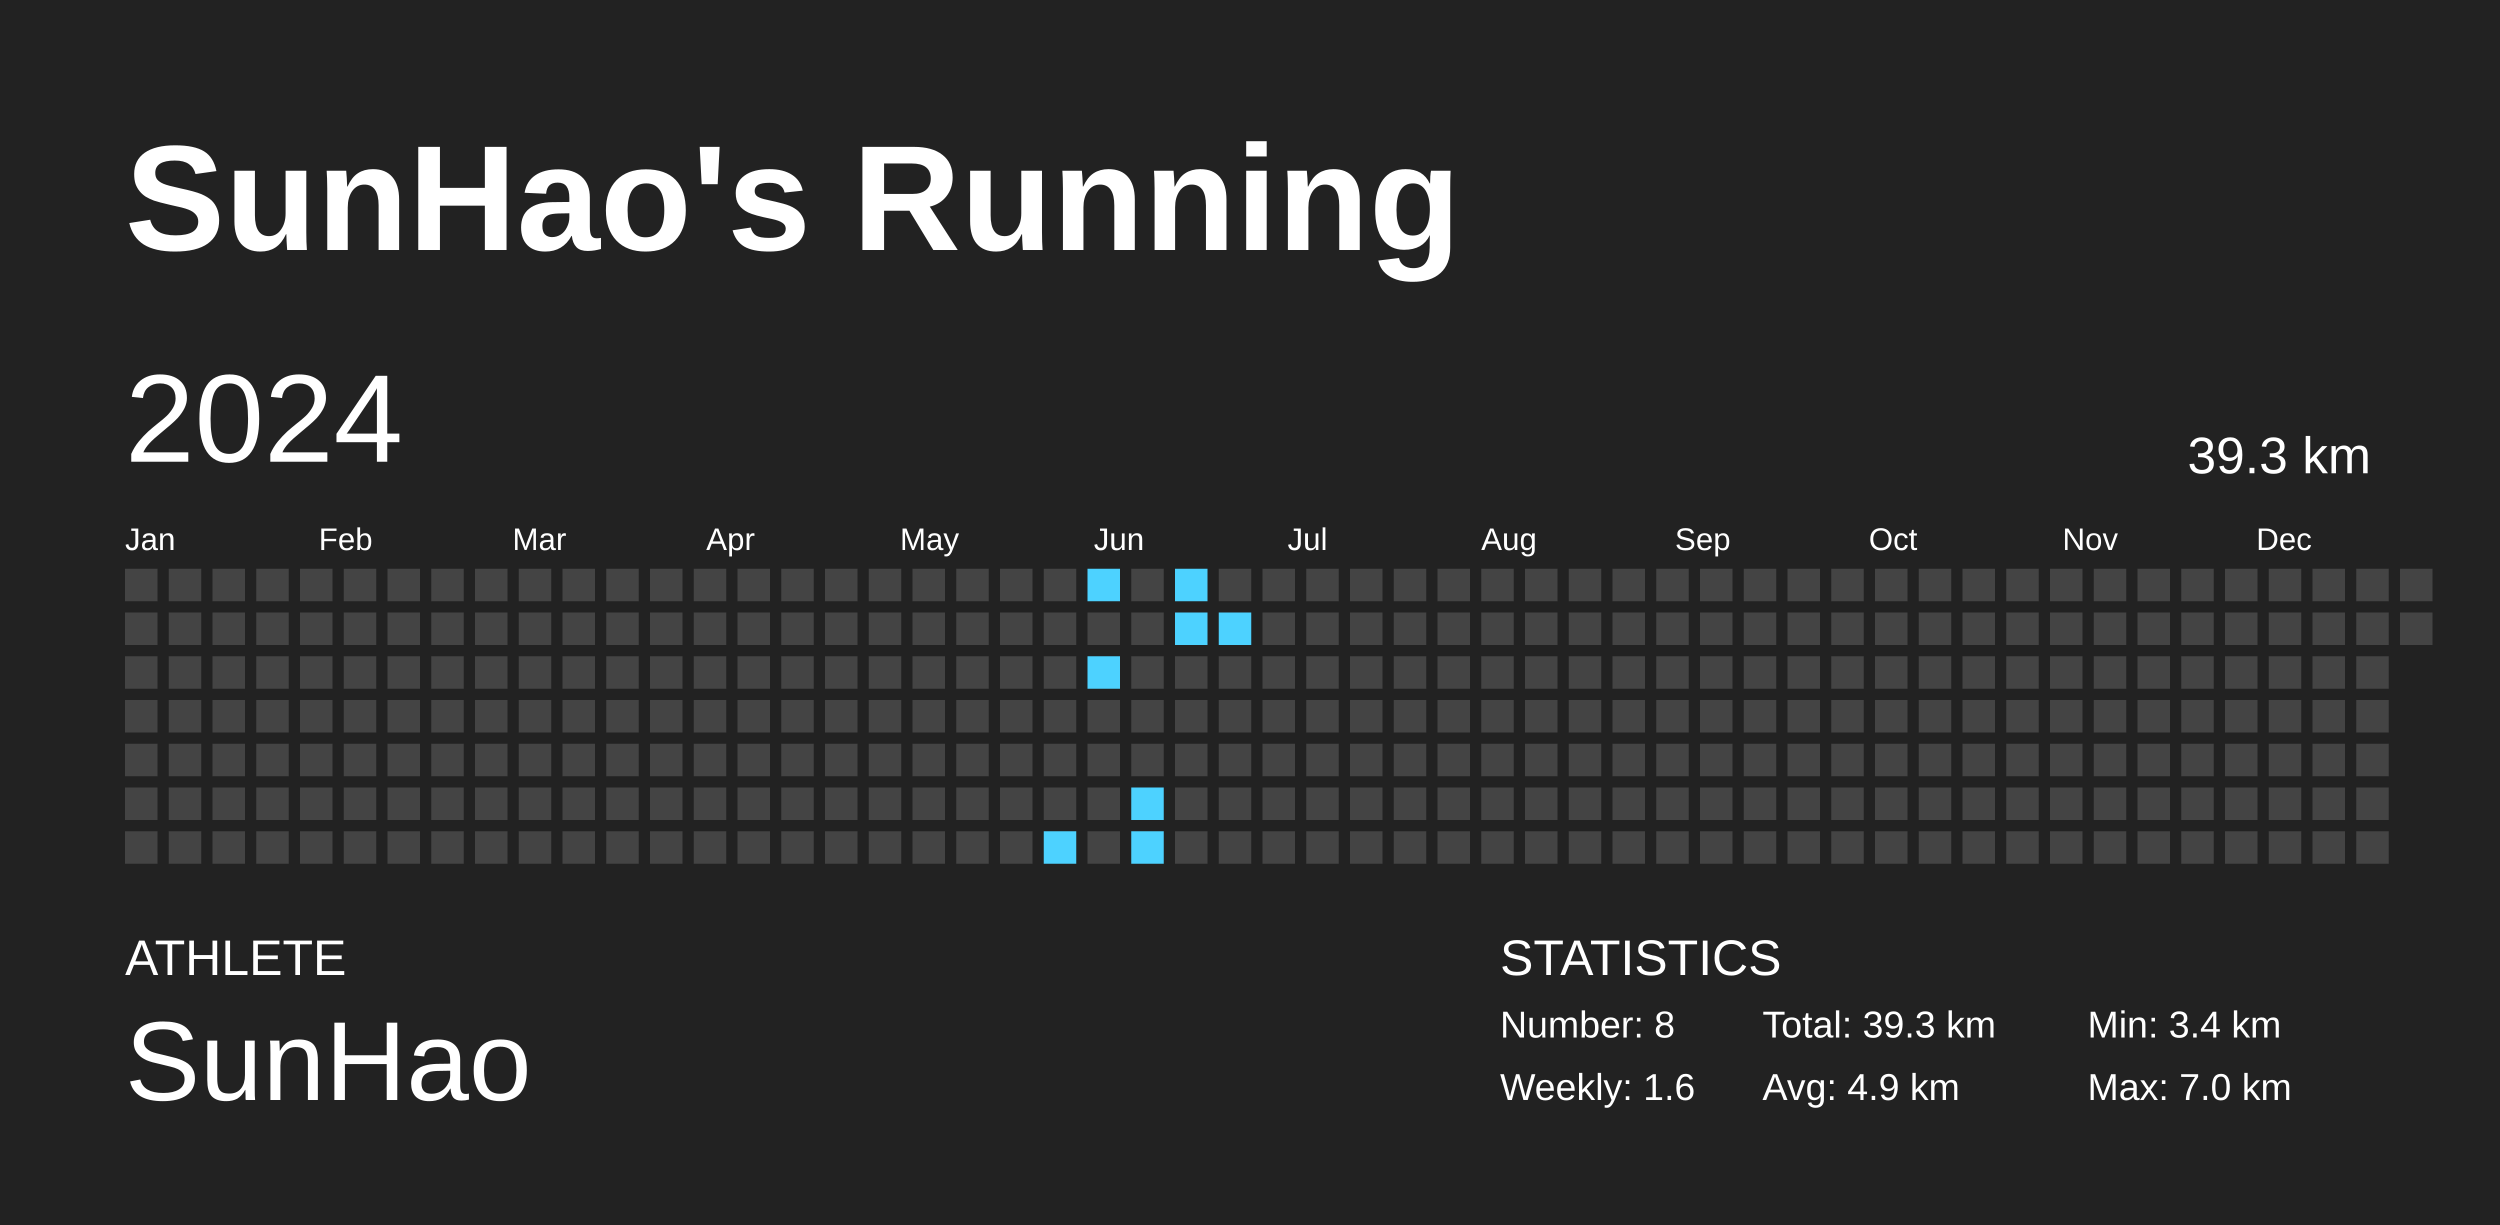
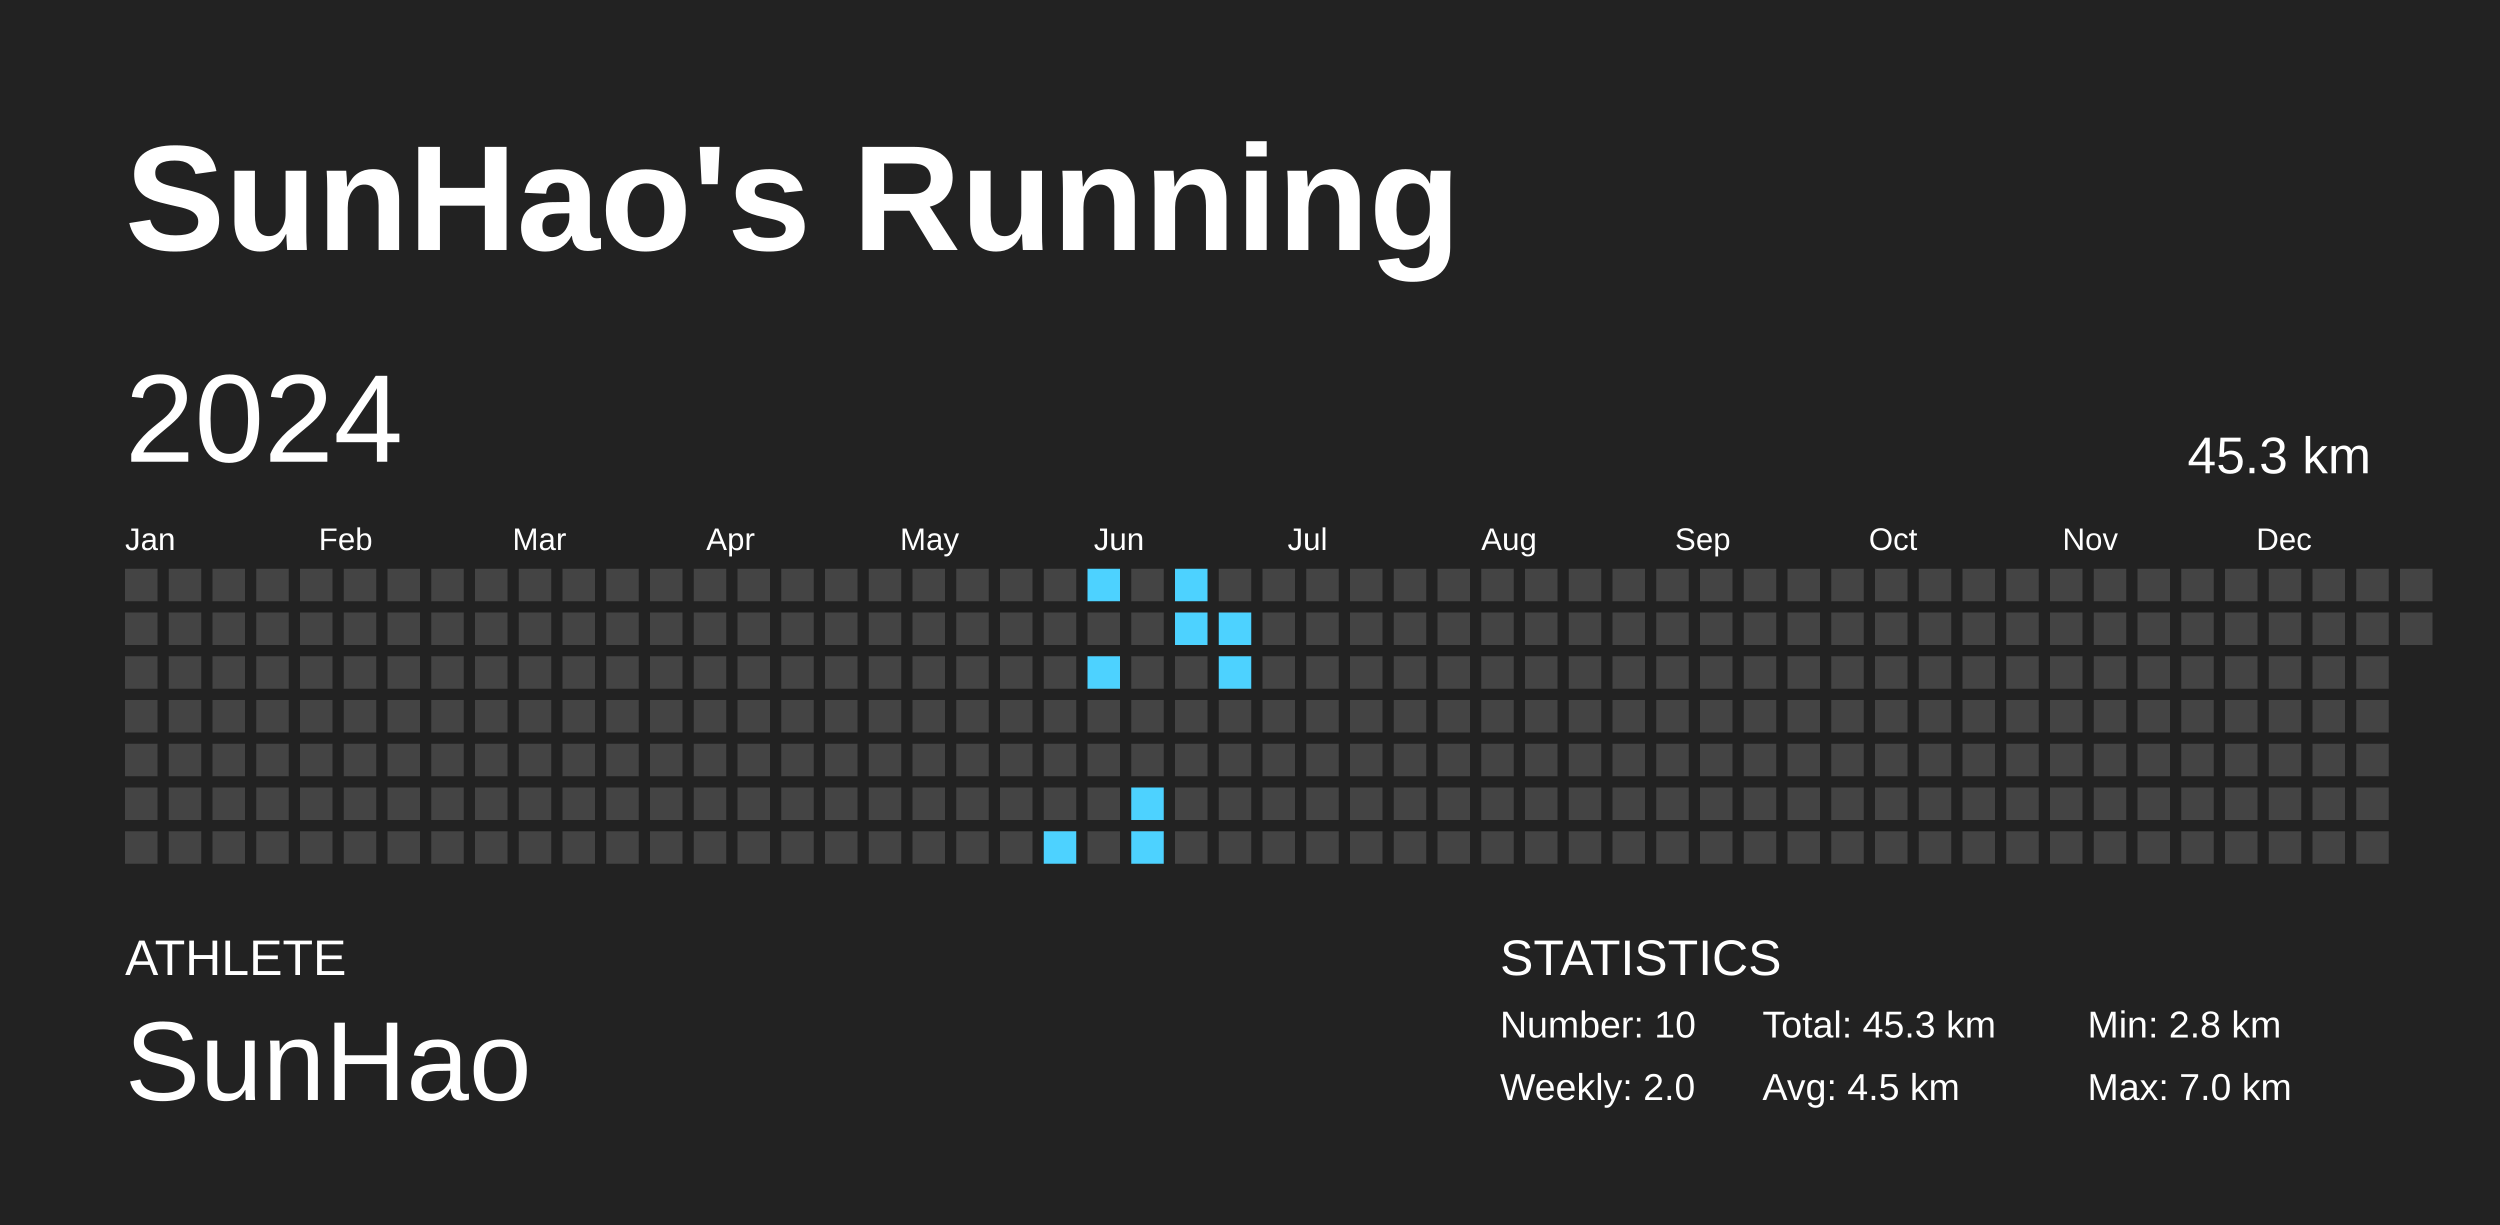
<svg xmlns="http://www.w3.org/2000/svg" baseProfile="full" height="98mm" version="1.1" viewBox="0,0,200,98" width="200mm">
  <defs />
  <rect fill="#222222" height="98" width="200" x="0" y="0" />
  <text fill="#FFFFFF" style="font-size:12px; font-family:Arial; font-weight:bold;" x="10" y="20">SunHao's Running</text>
  <text fill="#FFFFFF" style="font-size:4px; font-family:Arial" x="10" y="78">ATHLETE</text>
  <text fill="#FFFFFF" style="font-size:9px; font-family:Arial" x="10" y="88">SunHao</text>
  <text fill="#FFFFFF" style="font-size:4px; font-family:Arial" x="120" y="78">STATISTICS</text>
-   <text fill="#FFFFFF" style="font-size:3px; font-family:Arial" x="120" y="83">Number: 8</text>
-   <text fill="#FFFFFF" style="font-size:3px; font-family:Arial" x="120" y="88">Weekly: 1.6</text>
-   <text fill="#FFFFFF" style="font-size:3px; font-family:Arial" x="141" y="83">Total: 39.3 km</text>
-   <text fill="#FFFFFF" style="font-size:3px; font-family:Arial" x="141" y="88">Avg: 4.9 km</text>
-   <text fill="#FFFFFF" style="font-size:3px; font-family:Arial" x="167" y="83">Min: 3.4 km</text>
+   <text fill="#FFFFFF" style="font-size:3px; font-family:Arial" x="120" y="83">Number: 10</text>
+   <text fill="#FFFFFF" style="font-size:3px; font-family:Arial" x="120" y="88">Weekly: 2.0</text>
+   <text fill="#FFFFFF" style="font-size:3px; font-family:Arial" x="141" y="83">Total: 45.3 km</text>
+   <text fill="#FFFFFF" style="font-size:3px; font-family:Arial" x="141" y="88">Avg: 4.5 km</text>
+   <text fill="#FFFFFF" style="font-size:3px; font-family:Arial" x="167" y="83">Min: 2.8 km</text>
  <text fill="#FFFFFF" style="font-size:3px; font-family:Arial" x="167" y="88">Max: 7.0 km</text>
  <text dominant-baseline="hanging" fill="#FFFFFF" style="font-size:10.0px; font-family:Arial;" x="10" y="30">2024</text>
-   <text dominant-baseline="hanging" fill="#FFFFFF" style="font-size:4.125px; font-family:Arial;" x="175" y="35">39.3 km</text>
+   <text dominant-baseline="hanging" fill="#FFFFFF" style="font-size:4.125px; font-family:Arial;" x="175" y="35">45.3 km</text>
  <text fill="#FFFFFF" style="font-size:2.5px; font-family:Arial" x="10.0" y="44">Jan</text>
  <text fill="#FFFFFF" style="font-size:2.5px; font-family:Arial" x="25.5" y="44">Feb</text>
  <text fill="#FFFFFF" style="font-size:2.5px; font-family:Arial" x="41.0" y="44">Mar</text>
  <text fill="#FFFFFF" style="font-size:2.5px; font-family:Arial" x="56.5" y="44">Apr</text>
  <text fill="#FFFFFF" style="font-size:2.5px; font-family:Arial" x="72.0" y="44">May</text>
  <text fill="#FFFFFF" style="font-size:2.5px; font-family:Arial" x="87.5" y="44">Jun</text>
  <text fill="#FFFFFF" style="font-size:2.5px; font-family:Arial" x="103.0" y="44">Jul</text>
  <text fill="#FFFFFF" style="font-size:2.5px; font-family:Arial" x="118.5" y="44">Aug</text>
  <text fill="#FFFFFF" style="font-size:2.5px; font-family:Arial" x="134.0" y="44">Sep</text>
  <text fill="#FFFFFF" style="font-size:2.5px; font-family:Arial" x="149.5" y="44">Oct</text>
  <text fill="#FFFFFF" style="font-size:2.5px; font-family:Arial" x="165.0" y="44">Nov</text>
  <text fill="#FFFFFF" style="font-size:2.5px; font-family:Arial" x="180.5" y="44">Dec</text>
  <rect fill="#444444" height="2.6" width="2.6" x="10.0" y="45.5" />
  <rect fill="#444444" height="2.6" width="2.6" x="10.0" y="49.0" />
  <rect fill="#444444" height="2.6" width="2.6" x="10.0" y="52.5" />
  <rect fill="#444444" height="2.6" width="2.6" x="10.0" y="56.0" />
  <rect fill="#444444" height="2.6" width="2.6" x="10.0" y="59.5" />
  <rect fill="#444444" height="2.6" width="2.6" x="10.0" y="63.0" />
  <rect fill="#444444" height="2.6" width="2.6" x="10.0" y="66.5" />
  <rect fill="#444444" height="2.6" width="2.6" x="13.5" y="45.5" />
  <rect fill="#444444" height="2.6" width="2.6" x="13.5" y="49.0" />
  <rect fill="#444444" height="2.6" width="2.6" x="13.5" y="52.5" />
  <rect fill="#444444" height="2.6" width="2.6" x="13.5" y="56.0" />
  <rect fill="#444444" height="2.6" width="2.6" x="13.5" y="59.5" />
  <rect fill="#444444" height="2.6" width="2.6" x="13.5" y="63.0" />
  <rect fill="#444444" height="2.6" width="2.6" x="13.5" y="66.5" />
  <rect fill="#444444" height="2.6" width="2.6" x="17.0" y="45.5" />
  <rect fill="#444444" height="2.6" width="2.6" x="17.0" y="49.0" />
  <rect fill="#444444" height="2.6" width="2.6" x="17.0" y="52.5" />
  <rect fill="#444444" height="2.6" width="2.6" x="17.0" y="56.0" />
  <rect fill="#444444" height="2.6" width="2.6" x="17.0" y="59.5" />
  <rect fill="#444444" height="2.6" width="2.6" x="17.0" y="63.0" />
  <rect fill="#444444" height="2.6" width="2.6" x="17.0" y="66.5" />
  <rect fill="#444444" height="2.6" width="2.6" x="20.5" y="45.5" />
  <rect fill="#444444" height="2.6" width="2.6" x="20.5" y="49.0" />
  <rect fill="#444444" height="2.6" width="2.6" x="20.5" y="52.5" />
  <rect fill="#444444" height="2.6" width="2.6" x="20.5" y="56.0" />
  <rect fill="#444444" height="2.6" width="2.6" x="20.5" y="59.5" />
  <rect fill="#444444" height="2.6" width="2.6" x="20.5" y="63.0" />
  <rect fill="#444444" height="2.6" width="2.6" x="20.5" y="66.5" />
  <rect fill="#444444" height="2.6" width="2.6" x="24.0" y="45.5" />
  <rect fill="#444444" height="2.6" width="2.6" x="24.0" y="49.0" />
  <rect fill="#444444" height="2.6" width="2.6" x="24.0" y="52.5" />
  <rect fill="#444444" height="2.6" width="2.6" x="24.0" y="56.0" />
  <rect fill="#444444" height="2.6" width="2.6" x="24.0" y="59.5" />
  <rect fill="#444444" height="2.6" width="2.6" x="24.0" y="63.0" />
  <rect fill="#444444" height="2.6" width="2.6" x="24.0" y="66.5" />
  <rect fill="#444444" height="2.6" width="2.6" x="27.5" y="45.5" />
  <rect fill="#444444" height="2.6" width="2.6" x="27.5" y="49.0" />
  <rect fill="#444444" height="2.6" width="2.6" x="27.5" y="52.5" />
  <rect fill="#444444" height="2.6" width="2.6" x="27.5" y="56.0" />
  <rect fill="#444444" height="2.6" width="2.6" x="27.5" y="59.5" />
  <rect fill="#444444" height="2.6" width="2.6" x="27.5" y="63.0" />
  <rect fill="#444444" height="2.6" width="2.6" x="27.5" y="66.5" />
  <rect fill="#444444" height="2.6" width="2.6" x="31.0" y="45.5" />
  <rect fill="#444444" height="2.6" width="2.6" x="31.0" y="49.0" />
  <rect fill="#444444" height="2.6" width="2.6" x="31.0" y="52.5" />
  <rect fill="#444444" height="2.6" width="2.6" x="31.0" y="56.0" />
  <rect fill="#444444" height="2.6" width="2.6" x="31.0" y="59.5" />
  <rect fill="#444444" height="2.6" width="2.6" x="31.0" y="63.0" />
  <rect fill="#444444" height="2.6" width="2.6" x="31.0" y="66.5" />
  <rect fill="#444444" height="2.6" width="2.6" x="34.5" y="45.5" />
  <rect fill="#444444" height="2.6" width="2.6" x="34.5" y="49.0" />
  <rect fill="#444444" height="2.6" width="2.6" x="34.5" y="52.5" />
  <rect fill="#444444" height="2.6" width="2.6" x="34.5" y="56.0" />
  <rect fill="#444444" height="2.6" width="2.6" x="34.5" y="59.5" />
  <rect fill="#444444" height="2.6" width="2.6" x="34.5" y="63.0" />
  <rect fill="#444444" height="2.6" width="2.6" x="34.5" y="66.5" />
  <rect fill="#444444" height="2.6" width="2.6" x="38.0" y="45.5" />
  <rect fill="#444444" height="2.6" width="2.6" x="38.0" y="49.0" />
  <rect fill="#444444" height="2.6" width="2.6" x="38.0" y="52.5" />
  <rect fill="#444444" height="2.6" width="2.6" x="38.0" y="56.0" />
  <rect fill="#444444" height="2.6" width="2.6" x="38.0" y="59.5" />
  <rect fill="#444444" height="2.6" width="2.6" x="38.0" y="63.0" />
  <rect fill="#444444" height="2.6" width="2.6" x="38.0" y="66.5" />
  <rect fill="#444444" height="2.6" width="2.6" x="41.5" y="45.5" />
  <rect fill="#444444" height="2.6" width="2.6" x="41.5" y="49.0" />
  <rect fill="#444444" height="2.6" width="2.6" x="41.5" y="52.5" />
  <rect fill="#444444" height="2.6" width="2.6" x="41.5" y="56.0" />
  <rect fill="#444444" height="2.6" width="2.6" x="41.5" y="59.5" />
  <rect fill="#444444" height="2.6" width="2.6" x="41.5" y="63.0" />
  <rect fill="#444444" height="2.6" width="2.6" x="41.5" y="66.5" />
  <rect fill="#444444" height="2.6" width="2.6" x="45.0" y="45.5" />
  <rect fill="#444444" height="2.6" width="2.6" x="45.0" y="49.0" />
  <rect fill="#444444" height="2.6" width="2.6" x="45.0" y="52.5" />
  <rect fill="#444444" height="2.6" width="2.6" x="45.0" y="56.0" />
  <rect fill="#444444" height="2.6" width="2.6" x="45.0" y="59.5" />
  <rect fill="#444444" height="2.6" width="2.6" x="45.0" y="63.0" />
  <rect fill="#444444" height="2.6" width="2.6" x="45.0" y="66.5" />
  <rect fill="#444444" height="2.6" width="2.6" x="48.5" y="45.5" />
  <rect fill="#444444" height="2.6" width="2.6" x="48.5" y="49.0" />
  <rect fill="#444444" height="2.6" width="2.6" x="48.5" y="52.5" />
  <rect fill="#444444" height="2.6" width="2.6" x="48.5" y="56.0" />
  <rect fill="#444444" height="2.6" width="2.6" x="48.5" y="59.5" />
  <rect fill="#444444" height="2.6" width="2.6" x="48.5" y="63.0" />
  <rect fill="#444444" height="2.6" width="2.6" x="48.5" y="66.5" />
  <rect fill="#444444" height="2.6" width="2.6" x="52.0" y="45.5" />
  <rect fill="#444444" height="2.6" width="2.6" x="52.0" y="49.0" />
  <rect fill="#444444" height="2.6" width="2.6" x="52.0" y="52.5" />
  <rect fill="#444444" height="2.6" width="2.6" x="52.0" y="56.0" />
  <rect fill="#444444" height="2.6" width="2.6" x="52.0" y="59.5" />
  <rect fill="#444444" height="2.6" width="2.6" x="52.0" y="63.0" />
  <rect fill="#444444" height="2.6" width="2.6" x="52.0" y="66.5" />
  <rect fill="#444444" height="2.6" width="2.6" x="55.5" y="45.5" />
  <rect fill="#444444" height="2.6" width="2.6" x="55.5" y="49.0" />
  <rect fill="#444444" height="2.6" width="2.6" x="55.5" y="52.5" />
  <rect fill="#444444" height="2.6" width="2.6" x="55.5" y="56.0" />
  <rect fill="#444444" height="2.6" width="2.6" x="55.5" y="59.5" />
  <rect fill="#444444" height="2.6" width="2.6" x="55.5" y="63.0" />
  <rect fill="#444444" height="2.6" width="2.6" x="55.5" y="66.5" />
  <rect fill="#444444" height="2.6" width="2.6" x="59.0" y="45.5" />
  <rect fill="#444444" height="2.6" width="2.6" x="59.0" y="49.0" />
  <rect fill="#444444" height="2.6" width="2.6" x="59.0" y="52.5" />
  <rect fill="#444444" height="2.6" width="2.6" x="59.0" y="56.0" />
  <rect fill="#444444" height="2.6" width="2.6" x="59.0" y="59.5" />
  <rect fill="#444444" height="2.6" width="2.6" x="59.0" y="63.0" />
  <rect fill="#444444" height="2.6" width="2.6" x="59.0" y="66.5" />
  <rect fill="#444444" height="2.6" width="2.6" x="62.5" y="45.5" />
  <rect fill="#444444" height="2.6" width="2.6" x="62.5" y="49.0" />
  <rect fill="#444444" height="2.6" width="2.6" x="62.5" y="52.5" />
  <rect fill="#444444" height="2.6" width="2.6" x="62.5" y="56.0" />
  <rect fill="#444444" height="2.6" width="2.6" x="62.5" y="59.5" />
  <rect fill="#444444" height="2.6" width="2.6" x="62.5" y="63.0" />
  <rect fill="#444444" height="2.6" width="2.6" x="62.5" y="66.5" />
  <rect fill="#444444" height="2.6" width="2.6" x="66.0" y="45.5" />
  <rect fill="#444444" height="2.6" width="2.6" x="66.0" y="49.0" />
  <rect fill="#444444" height="2.6" width="2.6" x="66.0" y="52.5" />
  <rect fill="#444444" height="2.6" width="2.6" x="66.0" y="56.0" />
  <rect fill="#444444" height="2.6" width="2.6" x="66.0" y="59.5" />
  <rect fill="#444444" height="2.6" width="2.6" x="66.0" y="63.0" />
  <rect fill="#444444" height="2.6" width="2.6" x="66.0" y="66.5" />
  <rect fill="#444444" height="2.6" width="2.6" x="69.5" y="45.5" />
  <rect fill="#444444" height="2.6" width="2.6" x="69.5" y="49.0" />
  <rect fill="#444444" height="2.6" width="2.6" x="69.5" y="52.5" />
  <rect fill="#444444" height="2.6" width="2.6" x="69.5" y="56.0" />
  <rect fill="#444444" height="2.6" width="2.6" x="69.5" y="59.5" />
  <rect fill="#444444" height="2.6" width="2.6" x="69.5" y="63.0" />
  <rect fill="#444444" height="2.6" width="2.6" x="69.5" y="66.5" />
  <rect fill="#444444" height="2.6" width="2.6" x="73.0" y="45.5" />
  <rect fill="#444444" height="2.6" width="2.6" x="73.0" y="49.0" />
  <rect fill="#444444" height="2.6" width="2.6" x="73.0" y="52.5" />
  <rect fill="#444444" height="2.6" width="2.6" x="73.0" y="56.0" />
  <rect fill="#444444" height="2.6" width="2.6" x="73.0" y="59.5" />
  <rect fill="#444444" height="2.6" width="2.6" x="73.0" y="63.0" />
  <rect fill="#444444" height="2.6" width="2.6" x="73.0" y="66.5" />
  <rect fill="#444444" height="2.6" width="2.6" x="76.5" y="45.5" />
  <rect fill="#444444" height="2.6" width="2.6" x="76.5" y="49.0" />
  <rect fill="#444444" height="2.6" width="2.6" x="76.5" y="52.5" />
  <rect fill="#444444" height="2.6" width="2.6" x="76.5" y="56.0" />
  <rect fill="#444444" height="2.6" width="2.6" x="76.5" y="59.5" />
  <rect fill="#444444" height="2.6" width="2.6" x="76.5" y="63.0" />
  <rect fill="#444444" height="2.6" width="2.6" x="76.5" y="66.5" />
  <rect fill="#444444" height="2.6" width="2.6" x="80.0" y="45.5" />
  <rect fill="#444444" height="2.6" width="2.6" x="80.0" y="49.0" />
  <rect fill="#444444" height="2.6" width="2.6" x="80.0" y="52.5" />
  <rect fill="#444444" height="2.6" width="2.6" x="80.0" y="56.0" />
  <rect fill="#444444" height="2.6" width="2.6" x="80.0" y="59.5" />
  <rect fill="#444444" height="2.6" width="2.6" x="80.0" y="63.0" />
  <rect fill="#444444" height="2.6" width="2.6" x="80.0" y="66.5" />
  <rect fill="#444444" height="2.6" width="2.6" x="83.5" y="45.5" />
  <rect fill="#444444" height="2.6" width="2.6" x="83.5" y="49.0" />
  <rect fill="#444444" height="2.6" width="2.6" x="83.5" y="52.5" />
  <rect fill="#444444" height="2.6" width="2.6" x="83.5" y="56.0" />
  <rect fill="#444444" height="2.6" width="2.6" x="83.5" y="59.5" />
  <rect fill="#444444" height="2.6" width="2.6" x="83.5" y="63.0" />
  <rect fill="#4dd2ff" height="2.6" width="2.6" x="83.5" y="66.5" />
  <rect fill="#4dd2ff" height="2.6" width="2.6" x="87.0" y="45.5" />
  <rect fill="#444444" height="2.6" width="2.6" x="87.0" y="49.0" />
  <rect fill="#4dd2ff" height="2.6" width="2.6" x="87.0" y="52.5" />
  <rect fill="#444444" height="2.6" width="2.6" x="87.0" y="56.0" />
  <rect fill="#444444" height="2.6" width="2.6" x="87.0" y="59.5" />
  <rect fill="#444444" height="2.6" width="2.6" x="87.0" y="63.0" />
  <rect fill="#444444" height="2.6" width="2.6" x="87.0" y="66.5" />
  <rect fill="#444444" height="2.6" width="2.6" x="90.5" y="45.5" />
  <rect fill="#444444" height="2.6" width="2.6" x="90.5" y="49.0" />
  <rect fill="#444444" height="2.6" width="2.6" x="90.5" y="52.5" />
  <rect fill="#444444" height="2.6" width="2.6" x="90.5" y="56.0" />
  <rect fill="#444444" height="2.6" width="2.6" x="90.5" y="59.5" />
  <rect fill="#4dd2ff" height="2.6" width="2.6" x="90.5" y="63.0" />
  <rect fill="#4dd2ff" height="2.6" width="2.6" x="90.5" y="66.5" />
  <rect fill="#4dd2ff" height="2.6" width="2.6" x="94.0" y="45.5" />
  <rect fill="#4dd2ff" height="2.6" width="2.6" x="94.0" y="49.0" />
  <rect fill="#444444" height="2.6" width="2.6" x="94.0" y="52.5" />
  <rect fill="#444444" height="2.6" width="2.6" x="94.0" y="56.0" />
  <rect fill="#444444" height="2.6" width="2.6" x="94.0" y="59.5" />
  <rect fill="#444444" height="2.6" width="2.6" x="94.0" y="63.0" />
  <rect fill="#444444" height="2.6" width="2.6" x="94.0" y="66.5" />
  <rect fill="#444444" height="2.6" width="2.6" x="97.5" y="45.5" />
  <rect fill="#4dd2ff" height="2.6" width="2.6" x="97.5" y="49.0" />
-   <rect fill="#444444" height="2.6" width="2.6" x="97.5" y="52.5" />
+   <rect fill="#4dd2ff" height="2.6" width="2.6" x="97.5" y="52.5" />
  <rect fill="#444444" height="2.6" width="2.6" x="97.5" y="56.0" />
  <rect fill="#444444" height="2.6" width="2.6" x="97.5" y="59.5" />
  <rect fill="#444444" height="2.6" width="2.6" x="97.5" y="63.0" />
  <rect fill="#444444" height="2.6" width="2.6" x="97.5" y="66.5" />
  <rect fill="#444444" height="2.6" width="2.6" x="101.0" y="45.5" />
  <rect fill="#444444" height="2.6" width="2.6" x="101.0" y="49.0" />
  <rect fill="#444444" height="2.6" width="2.6" x="101.0" y="52.5" />
  <rect fill="#444444" height="2.6" width="2.6" x="101.0" y="56.0" />
  <rect fill="#444444" height="2.6" width="2.6" x="101.0" y="59.5" />
  <rect fill="#444444" height="2.6" width="2.6" x="101.0" y="63.0" />
  <rect fill="#444444" height="2.6" width="2.6" x="101.0" y="66.5" />
  <rect fill="#444444" height="2.6" width="2.6" x="104.5" y="45.5" />
  <rect fill="#444444" height="2.6" width="2.6" x="104.5" y="49.0" />
  <rect fill="#444444" height="2.6" width="2.6" x="104.5" y="52.5" />
  <rect fill="#444444" height="2.6" width="2.6" x="104.5" y="56.0" />
  <rect fill="#444444" height="2.6" width="2.6" x="104.5" y="59.5" />
  <rect fill="#444444" height="2.6" width="2.6" x="104.5" y="63.0" />
  <rect fill="#444444" height="2.6" width="2.6" x="104.5" y="66.5" />
  <rect fill="#444444" height="2.6" width="2.6" x="108.0" y="45.5" />
  <rect fill="#444444" height="2.6" width="2.6" x="108.0" y="49.0" />
  <rect fill="#444444" height="2.6" width="2.6" x="108.0" y="52.5" />
  <rect fill="#444444" height="2.6" width="2.6" x="108.0" y="56.0" />
  <rect fill="#444444" height="2.6" width="2.6" x="108.0" y="59.5" />
  <rect fill="#444444" height="2.6" width="2.6" x="108.0" y="63.0" />
  <rect fill="#444444" height="2.6" width="2.6" x="108.0" y="66.5" />
  <rect fill="#444444" height="2.6" width="2.6" x="111.5" y="45.5" />
  <rect fill="#444444" height="2.6" width="2.6" x="111.5" y="49.0" />
  <rect fill="#444444" height="2.6" width="2.6" x="111.5" y="52.5" />
  <rect fill="#444444" height="2.6" width="2.6" x="111.5" y="56.0" />
  <rect fill="#444444" height="2.6" width="2.6" x="111.5" y="59.5" />
  <rect fill="#444444" height="2.6" width="2.6" x="111.5" y="63.0" />
  <rect fill="#444444" height="2.6" width="2.6" x="111.5" y="66.5" />
  <rect fill="#444444" height="2.6" width="2.6" x="115.0" y="45.5" />
  <rect fill="#444444" height="2.6" width="2.6" x="115.0" y="49.0" />
  <rect fill="#444444" height="2.6" width="2.6" x="115.0" y="52.5" />
  <rect fill="#444444" height="2.6" width="2.6" x="115.0" y="56.0" />
  <rect fill="#444444" height="2.6" width="2.6" x="115.0" y="59.5" />
  <rect fill="#444444" height="2.6" width="2.6" x="115.0" y="63.0" />
  <rect fill="#444444" height="2.6" width="2.6" x="115.0" y="66.5" />
  <rect fill="#444444" height="2.6" width="2.6" x="118.5" y="45.5" />
  <rect fill="#444444" height="2.6" width="2.6" x="118.5" y="49.0" />
  <rect fill="#444444" height="2.6" width="2.6" x="118.5" y="52.5" />
  <rect fill="#444444" height="2.6" width="2.6" x="118.5" y="56.0" />
  <rect fill="#444444" height="2.6" width="2.6" x="118.5" y="59.5" />
  <rect fill="#444444" height="2.6" width="2.6" x="118.5" y="63.0" />
  <rect fill="#444444" height="2.6" width="2.6" x="118.5" y="66.5" />
  <rect fill="#444444" height="2.6" width="2.6" x="122.0" y="45.5" />
  <rect fill="#444444" height="2.6" width="2.6" x="122.0" y="49.0" />
  <rect fill="#444444" height="2.6" width="2.6" x="122.0" y="52.5" />
  <rect fill="#444444" height="2.6" width="2.6" x="122.0" y="56.0" />
  <rect fill="#444444" height="2.6" width="2.6" x="122.0" y="59.5" />
  <rect fill="#444444" height="2.6" width="2.6" x="122.0" y="63.0" />
  <rect fill="#444444" height="2.6" width="2.6" x="122.0" y="66.5" />
  <rect fill="#444444" height="2.6" width="2.6" x="125.5" y="45.5" />
  <rect fill="#444444" height="2.6" width="2.6" x="125.5" y="49.0" />
  <rect fill="#444444" height="2.6" width="2.6" x="125.5" y="52.5" />
  <rect fill="#444444" height="2.6" width="2.6" x="125.5" y="56.0" />
  <rect fill="#444444" height="2.6" width="2.6" x="125.5" y="59.5" />
  <rect fill="#444444" height="2.6" width="2.6" x="125.5" y="63.0" />
  <rect fill="#444444" height="2.6" width="2.6" x="125.5" y="66.5" />
  <rect fill="#444444" height="2.6" width="2.6" x="129.0" y="45.5" />
  <rect fill="#444444" height="2.6" width="2.6" x="129.0" y="49.0" />
  <rect fill="#444444" height="2.6" width="2.6" x="129.0" y="52.5" />
  <rect fill="#444444" height="2.6" width="2.6" x="129.0" y="56.0" />
  <rect fill="#444444" height="2.6" width="2.6" x="129.0" y="59.5" />
  <rect fill="#444444" height="2.6" width="2.6" x="129.0" y="63.0" />
  <rect fill="#444444" height="2.6" width="2.6" x="129.0" y="66.5" />
  <rect fill="#444444" height="2.6" width="2.6" x="132.5" y="45.5" />
  <rect fill="#444444" height="2.6" width="2.6" x="132.5" y="49.0" />
  <rect fill="#444444" height="2.6" width="2.6" x="132.5" y="52.5" />
  <rect fill="#444444" height="2.6" width="2.6" x="132.5" y="56.0" />
  <rect fill="#444444" height="2.6" width="2.6" x="132.5" y="59.5" />
  <rect fill="#444444" height="2.6" width="2.6" x="132.5" y="63.0" />
  <rect fill="#444444" height="2.6" width="2.6" x="132.5" y="66.5" />
  <rect fill="#444444" height="2.6" width="2.6" x="136.0" y="45.5" />
  <rect fill="#444444" height="2.6" width="2.6" x="136.0" y="49.0" />
  <rect fill="#444444" height="2.6" width="2.6" x="136.0" y="52.5" />
  <rect fill="#444444" height="2.6" width="2.6" x="136.0" y="56.0" />
  <rect fill="#444444" height="2.6" width="2.6" x="136.0" y="59.5" />
  <rect fill="#444444" height="2.6" width="2.6" x="136.0" y="63.0" />
  <rect fill="#444444" height="2.6" width="2.6" x="136.0" y="66.5" />
  <rect fill="#444444" height="2.6" width="2.6" x="139.5" y="45.5" />
  <rect fill="#444444" height="2.6" width="2.6" x="139.5" y="49.0" />
  <rect fill="#444444" height="2.6" width="2.6" x="139.5" y="52.5" />
  <rect fill="#444444" height="2.6" width="2.6" x="139.5" y="56.0" />
  <rect fill="#444444" height="2.6" width="2.6" x="139.5" y="59.5" />
  <rect fill="#444444" height="2.6" width="2.6" x="139.5" y="63.0" />
  <rect fill="#444444" height="2.6" width="2.6" x="139.5" y="66.5" />
  <rect fill="#444444" height="2.6" width="2.6" x="143.0" y="45.5" />
  <rect fill="#444444" height="2.6" width="2.6" x="143.0" y="49.0" />
  <rect fill="#444444" height="2.6" width="2.6" x="143.0" y="52.5" />
  <rect fill="#444444" height="2.6" width="2.6" x="143.0" y="56.0" />
  <rect fill="#444444" height="2.6" width="2.6" x="143.0" y="59.5" />
  <rect fill="#444444" height="2.6" width="2.6" x="143.0" y="63.0" />
  <rect fill="#444444" height="2.6" width="2.6" x="143.0" y="66.5" />
  <rect fill="#444444" height="2.6" width="2.6" x="146.5" y="45.5" />
  <rect fill="#444444" height="2.6" width="2.6" x="146.5" y="49.0" />
  <rect fill="#444444" height="2.6" width="2.6" x="146.5" y="52.5" />
  <rect fill="#444444" height="2.6" width="2.6" x="146.5" y="56.0" />
  <rect fill="#444444" height="2.6" width="2.6" x="146.5" y="59.5" />
  <rect fill="#444444" height="2.6" width="2.6" x="146.5" y="63.0" />
  <rect fill="#444444" height="2.6" width="2.6" x="146.5" y="66.5" />
  <rect fill="#444444" height="2.6" width="2.6" x="150.0" y="45.5" />
  <rect fill="#444444" height="2.6" width="2.6" x="150.0" y="49.0" />
  <rect fill="#444444" height="2.6" width="2.6" x="150.0" y="52.5" />
  <rect fill="#444444" height="2.6" width="2.6" x="150.0" y="56.0" />
  <rect fill="#444444" height="2.6" width="2.6" x="150.0" y="59.5" />
  <rect fill="#444444" height="2.6" width="2.6" x="150.0" y="63.0" />
  <rect fill="#444444" height="2.6" width="2.6" x="150.0" y="66.5" />
  <rect fill="#444444" height="2.6" width="2.6" x="153.5" y="45.5" />
  <rect fill="#444444" height="2.6" width="2.6" x="153.5" y="49.0" />
  <rect fill="#444444" height="2.6" width="2.6" x="153.5" y="52.5" />
  <rect fill="#444444" height="2.6" width="2.6" x="153.5" y="56.0" />
  <rect fill="#444444" height="2.6" width="2.6" x="153.5" y="59.5" />
  <rect fill="#444444" height="2.6" width="2.6" x="153.5" y="63.0" />
  <rect fill="#444444" height="2.6" width="2.6" x="153.5" y="66.5" />
  <rect fill="#444444" height="2.6" width="2.6" x="157.0" y="45.5" />
  <rect fill="#444444" height="2.6" width="2.6" x="157.0" y="49.0" />
  <rect fill="#444444" height="2.6" width="2.6" x="157.0" y="52.5" />
  <rect fill="#444444" height="2.6" width="2.6" x="157.0" y="56.0" />
  <rect fill="#444444" height="2.6" width="2.6" x="157.0" y="59.5" />
  <rect fill="#444444" height="2.6" width="2.6" x="157.0" y="63.0" />
  <rect fill="#444444" height="2.6" width="2.6" x="157.0" y="66.5" />
  <rect fill="#444444" height="2.6" width="2.6" x="160.5" y="45.5" />
  <rect fill="#444444" height="2.6" width="2.6" x="160.5" y="49.0" />
  <rect fill="#444444" height="2.6" width="2.6" x="160.5" y="52.5" />
  <rect fill="#444444" height="2.6" width="2.6" x="160.5" y="56.0" />
  <rect fill="#444444" height="2.6" width="2.6" x="160.5" y="59.5" />
  <rect fill="#444444" height="2.6" width="2.6" x="160.5" y="63.0" />
  <rect fill="#444444" height="2.6" width="2.6" x="160.5" y="66.5" />
  <rect fill="#444444" height="2.6" width="2.6" x="164.0" y="45.5" />
  <rect fill="#444444" height="2.6" width="2.6" x="164.0" y="49.0" />
  <rect fill="#444444" height="2.6" width="2.6" x="164.0" y="52.5" />
  <rect fill="#444444" height="2.6" width="2.6" x="164.0" y="56.0" />
  <rect fill="#444444" height="2.6" width="2.6" x="164.0" y="59.5" />
  <rect fill="#444444" height="2.6" width="2.6" x="164.0" y="63.0" />
  <rect fill="#444444" height="2.6" width="2.6" x="164.0" y="66.5" />
  <rect fill="#444444" height="2.6" width="2.6" x="167.5" y="45.5" />
  <rect fill="#444444" height="2.6" width="2.6" x="167.5" y="49.0" />
  <rect fill="#444444" height="2.6" width="2.6" x="167.5" y="52.5" />
  <rect fill="#444444" height="2.6" width="2.6" x="167.5" y="56.0" />
  <rect fill="#444444" height="2.6" width="2.6" x="167.5" y="59.5" />
  <rect fill="#444444" height="2.6" width="2.6" x="167.5" y="63.0" />
  <rect fill="#444444" height="2.6" width="2.6" x="167.5" y="66.5" />
  <rect fill="#444444" height="2.6" width="2.6" x="171.0" y="45.5" />
  <rect fill="#444444" height="2.6" width="2.6" x="171.0" y="49.0" />
  <rect fill="#444444" height="2.6" width="2.6" x="171.0" y="52.5" />
  <rect fill="#444444" height="2.6" width="2.6" x="171.0" y="56.0" />
  <rect fill="#444444" height="2.6" width="2.6" x="171.0" y="59.5" />
  <rect fill="#444444" height="2.6" width="2.6" x="171.0" y="63.0" />
  <rect fill="#444444" height="2.6" width="2.6" x="171.0" y="66.5" />
  <rect fill="#444444" height="2.6" width="2.6" x="174.5" y="45.5" />
  <rect fill="#444444" height="2.6" width="2.6" x="174.5" y="49.0" />
  <rect fill="#444444" height="2.6" width="2.6" x="174.5" y="52.5" />
  <rect fill="#444444" height="2.6" width="2.6" x="174.5" y="56.0" />
  <rect fill="#444444" height="2.6" width="2.6" x="174.5" y="59.5" />
  <rect fill="#444444" height="2.6" width="2.6" x="174.5" y="63.0" />
  <rect fill="#444444" height="2.6" width="2.6" x="174.5" y="66.5" />
  <rect fill="#444444" height="2.6" width="2.6" x="178.0" y="45.5" />
  <rect fill="#444444" height="2.6" width="2.6" x="178.0" y="49.0" />
  <rect fill="#444444" height="2.6" width="2.6" x="178.0" y="52.5" />
  <rect fill="#444444" height="2.6" width="2.6" x="178.0" y="56.0" />
  <rect fill="#444444" height="2.6" width="2.6" x="178.0" y="59.5" />
  <rect fill="#444444" height="2.6" width="2.6" x="178.0" y="63.0" />
  <rect fill="#444444" height="2.6" width="2.6" x="178.0" y="66.5" />
  <rect fill="#444444" height="2.6" width="2.6" x="181.5" y="45.5" />
  <rect fill="#444444" height="2.6" width="2.6" x="181.5" y="49.0" />
  <rect fill="#444444" height="2.6" width="2.6" x="181.5" y="52.5" />
  <rect fill="#444444" height="2.6" width="2.6" x="181.5" y="56.0" />
  <rect fill="#444444" height="2.6" width="2.6" x="181.5" y="59.5" />
  <rect fill="#444444" height="2.6" width="2.6" x="181.5" y="63.0" />
  <rect fill="#444444" height="2.6" width="2.6" x="181.5" y="66.5" />
  <rect fill="#444444" height="2.6" width="2.6" x="185.0" y="45.5" />
  <rect fill="#444444" height="2.6" width="2.6" x="185.0" y="49.0" />
  <rect fill="#444444" height="2.6" width="2.6" x="185.0" y="52.5" />
  <rect fill="#444444" height="2.6" width="2.6" x="185.0" y="56.0" />
  <rect fill="#444444" height="2.6" width="2.6" x="185.0" y="59.5" />
  <rect fill="#444444" height="2.6" width="2.6" x="185.0" y="63.0" />
  <rect fill="#444444" height="2.6" width="2.6" x="185.0" y="66.5" />
  <rect fill="#444444" height="2.6" width="2.6" x="188.5" y="45.5" />
  <rect fill="#444444" height="2.6" width="2.6" x="188.5" y="49.0" />
  <rect fill="#444444" height="2.6" width="2.6" x="188.5" y="52.5" />
  <rect fill="#444444" height="2.6" width="2.6" x="188.5" y="56.0" />
  <rect fill="#444444" height="2.6" width="2.6" x="188.5" y="59.5" />
  <rect fill="#444444" height="2.6" width="2.6" x="188.5" y="63.0" />
  <rect fill="#444444" height="2.6" width="2.6" x="188.5" y="66.5" />
  <rect fill="#444444" height="2.6" width="2.6" x="192.0" y="45.5" />
  <rect fill="#444444" height="2.6" width="2.6" x="192.0" y="49.0" />
</svg>
